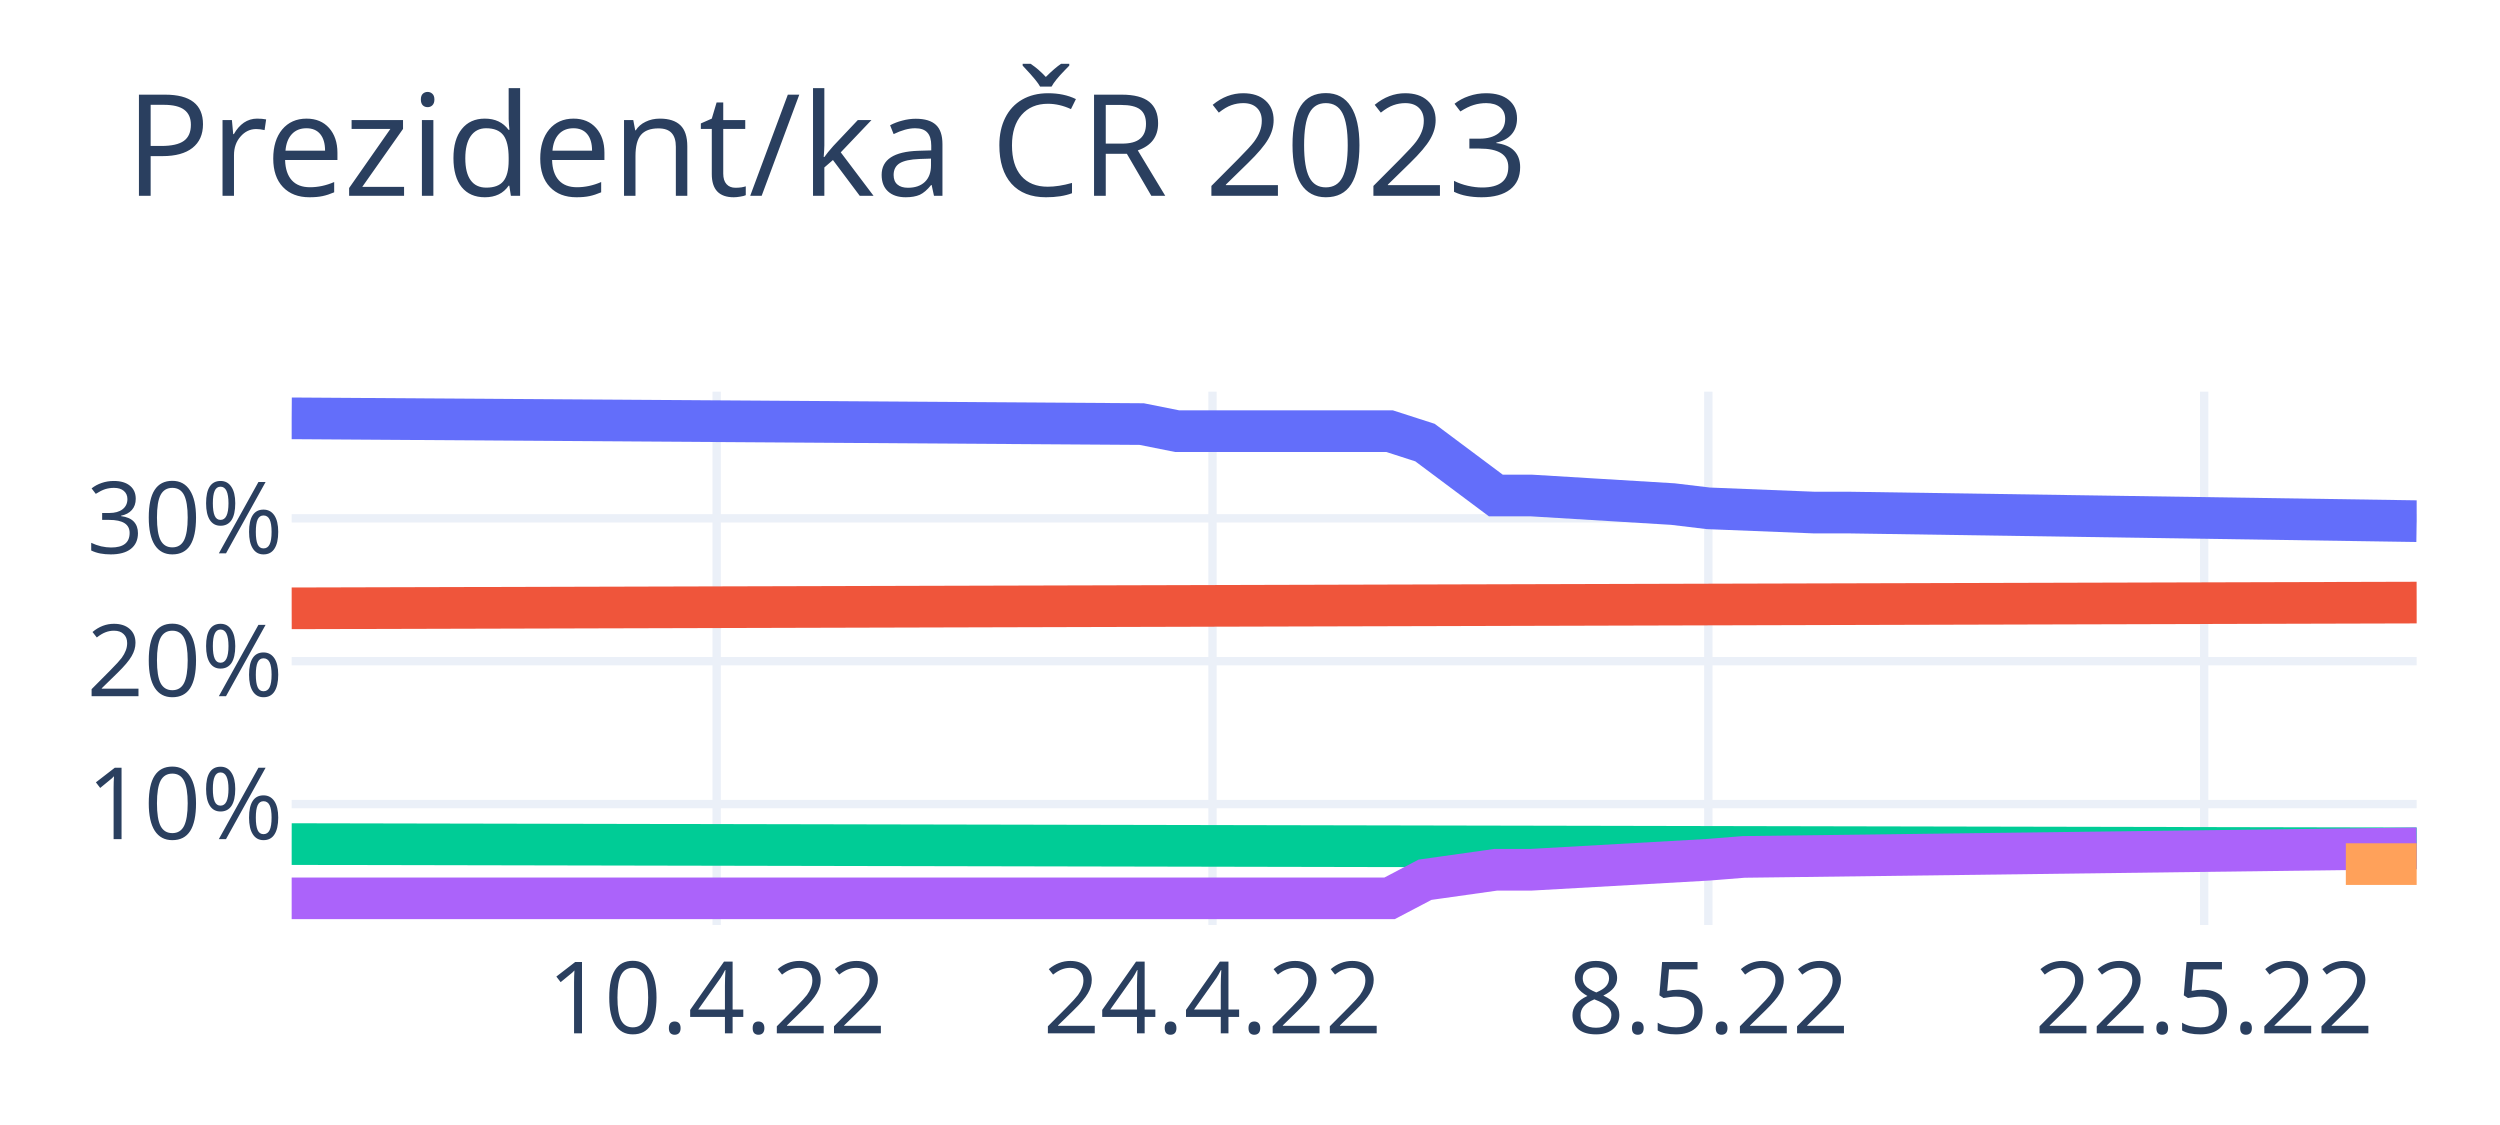
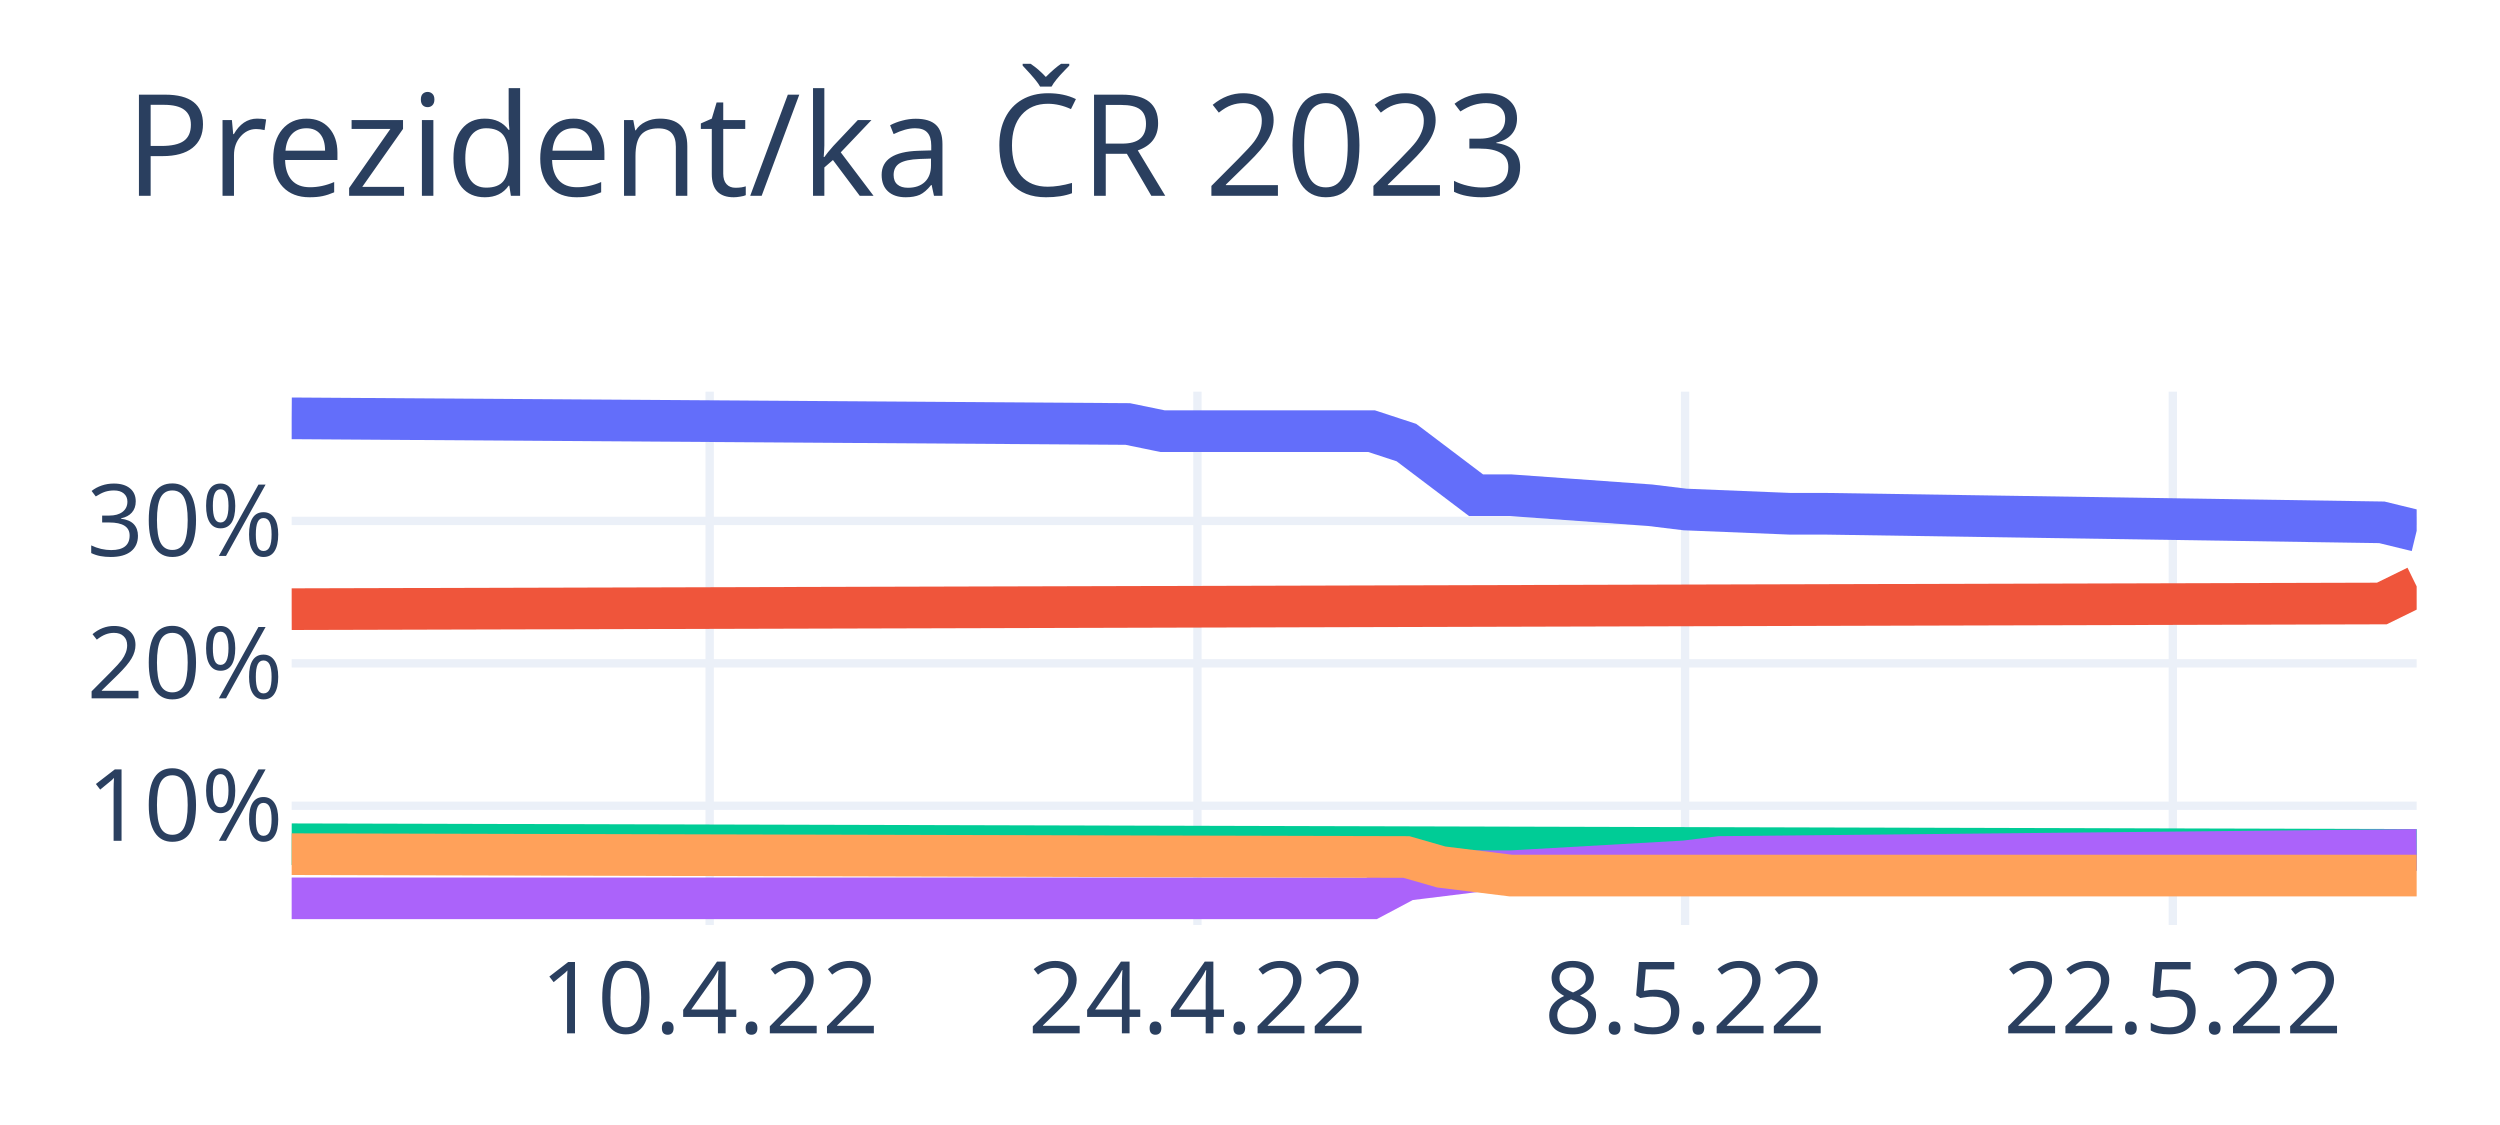
<svg xmlns="http://www.w3.org/2000/svg" class="main-svg" width="300" height="135" style="" viewBox="0 0 300 135">
  <rect x="0" y="0" width="300" height="135" style="fill: rgb(255, 255, 255); fill-opacity: 1;" />
-   <defs id="defs-0267e3">
+   <defs id="defs-12a4d1">
    <g class="clips">
-       <clipPath id="clip0267e3xyplot" class="plotclip">
+       <clipPath id="clip12a4d1xyplot" class="plotclip">
        <rect width="255" height="64" />
      </clipPath>
-       <clipPath class="axesclip" id="clip0267e3x">
+       <clipPath class="axesclip" id="clip12a4d1x">
        <rect x="35" y="0" width="255" height="135" />
      </clipPath>
-       <clipPath class="axesclip" id="clip0267e3y">
+       <clipPath class="axesclip" id="clip12a4d1y">
        <rect x="0" y="47" width="300" height="64" />
      </clipPath>
-       <clipPath class="axesclip" id="clip0267e3xy">
+       <clipPath class="axesclip" id="clip12a4d1xy">
        <rect x="35" y="47" width="255" height="64" />
      </clipPath>
    </g>
    <g class="gradients" />
    <g class="patterns" />
  </defs>
  <g class="bglayer" />
  <g class="layer-below">
    <g class="imagelayer" />
    <g class="shapelayer" />
  </g>
  <g class="cartesianlayer">
    <g class="subplot xy">
      <g class="layer-subplot">
        <g class="shapelayer" />
        <g class="imagelayer" />
      </g>
      <g class="minor-gridlayer">
        <g class="x" />
        <g class="y" />
      </g>
      <g class="gridlayer">
        <g class="x">
-           <path class="xgrid crisp" transform="translate(86,0)" d="M0,47v64" style="stroke: rgb(235, 240, 248); stroke-opacity: 1; stroke-width: 1px;" />
-           <path class="xgrid crisp" transform="translate(145.5,0)" d="M0,47v64" style="stroke: rgb(235, 240, 248); stroke-opacity: 1; stroke-width: 1px;" />
-           <path class="xgrid crisp" transform="translate(205,0)" d="M0,47v64" style="stroke: rgb(235, 240, 248); stroke-opacity: 1; stroke-width: 1px;" />
-           <path class="xgrid crisp" transform="translate(264.5,0)" d="M0,47v64" style="stroke: rgb(235, 240, 248); stroke-opacity: 1; stroke-width: 1px;" />
+           <path class="xgrid crisp" transform="translate(85.16,0)" d="M0,47v64" style="stroke: rgb(235, 240, 248); stroke-opacity: 1; stroke-width: 1px;" />
+           <path class="xgrid crisp" transform="translate(143.69,0)" d="M0,47v64" style="stroke: rgb(235, 240, 248); stroke-opacity: 1; stroke-width: 1px;" />
+           <path class="xgrid crisp" transform="translate(202.21,0)" d="M0,47v64" style="stroke: rgb(235, 240, 248); stroke-opacity: 1; stroke-width: 1px;" />
+           <path class="xgrid crisp" transform="translate(260.74,0)" d="M0,47v64" style="stroke: rgb(235, 240, 248); stroke-opacity: 1; stroke-width: 1px;" />
        </g>
        <g class="y">
-           <path class="ygrid crisp" transform="translate(0,96.49)" d="M35,0h255" style="stroke: rgb(235, 240, 248); stroke-opacity: 1; stroke-width: 1px;" />
-           <path class="ygrid crisp" transform="translate(0,79.34)" d="M35,0h255" style="stroke: rgb(235, 240, 248); stroke-opacity: 1; stroke-width: 1px;" />
-           <path class="ygrid crisp" transform="translate(0,62.2)" d="M35,0h255" style="stroke: rgb(235, 240, 248); stroke-opacity: 1; stroke-width: 1px;" />
+           <path class="ygrid crisp" transform="translate(0,96.69)" d="M35,0h255" style="stroke: rgb(235, 240, 248); stroke-opacity: 1; stroke-width: 1px;" />
+           <path class="ygrid crisp" transform="translate(0,79.6)" d="M35,0h255" style="stroke: rgb(235, 240, 248); stroke-opacity: 1; stroke-width: 1px;" />
+           <path class="ygrid crisp" transform="translate(0,62.51)" d="M35,0h255" style="stroke: rgb(235, 240, 248); stroke-opacity: 1; stroke-width: 1px;" />
        </g>
      </g>
      <g class="zerolinelayer" />
      <path class="xlines-below" />
      <path class="ylines-below" />
      <g class="overlines-below" />
      <g class="xaxislayer-below" />
      <g class="yaxislayer-below" />
      <g class="overaxes-below" />
-       <g class="plot" transform="translate(35,47)" clip-path="url(#clip0267e3xyplot)">
+       <g class="plot" transform="translate(35,47)" clip-path="url(#clip12a4d1xyplot)">
        <g class="scatterlayer mlayer">
-           <g class="trace scatter trace6c42bb" style="stroke-miterlimit: 2; opacity: 1;">
+           <g class="trace scatter trace09c6d1" style="stroke-miterlimit: 2; opacity: 1;">
            <g class="fills" />
            <g class="errorbars" />
            <g class="lines">
-               <path class="js-line" d="M0,3.2L102,3.89L106.25,4.74L131.75,4.74L136,6.11L144.5,12.46L148.75,12.46L165.75,13.49L170,14L182.75,14.51L187,14.51L255,15.54" style="vector-effect: non-scaling-stroke; fill: none; stroke: rgb(99, 110, 250); stroke-opacity: 1; stroke-width: 5px; opacity: 1;" />
+               <path class="js-line" d="M0,3.2L100.33,3.88L104.51,4.74L129.59,4.74L133.77,6.11L142.13,12.43L146.31,12.43L163.03,13.63L167.21,14.14L179.75,14.65L183.93,14.65L250.82,15.68L255,16.7" style="vector-effect: non-scaling-stroke; fill: none; stroke: rgb(99, 110, 250); stroke-opacity: 1; stroke-width: 5px; opacity: 1;" />
            </g>
            <g class="points" />
            <g class="text" />
          </g>
-           <g class="trace scatter tracecbd7a6" style="stroke-miterlimit: 2; opacity: 1;">
+           <g class="trace scatter traceab5090" style="stroke-miterlimit: 2; opacity: 1;">
            <g class="fills" />
            <g class="errorbars" />
            <g class="lines">
-               <path class="js-line" d="M0,26L255,25.31" style="vector-effect: non-scaling-stroke; fill: none; stroke: rgb(239, 85, 59); stroke-opacity: 1; stroke-width: 5px; opacity: 1;" />
+               <path class="js-line" d="M0,26.1L250.82,25.42L255,23.37" style="vector-effect: non-scaling-stroke; fill: none; stroke: rgb(239, 85, 59); stroke-opacity: 1; stroke-width: 5px; opacity: 1;" />
            </g>
            <g class="points" />
            <g class="text" />
          </g>
-           <g class="trace scatter trace8f80c3" style="stroke-miterlimit: 2; opacity: 1;">
+           <g class="trace scatter trace48dc77" style="stroke-miterlimit: 2; opacity: 1;">
            <g class="fills" />
            <g class="errorbars" />
            <g class="lines">
-               <path class="js-line" d="M0,54.29L255,54.8" style="vector-effect: non-scaling-stroke; fill: none; stroke: rgb(0, 204, 150); stroke-opacity: 1; stroke-width: 5px; opacity: 1;" />
+               <path class="js-line" d="M0,54.31L255,54.99" style="vector-effect: non-scaling-stroke; fill: none; stroke: rgb(0, 204, 150); stroke-opacity: 1; stroke-width: 5px; opacity: 1;" />
            </g>
            <g class="points" />
            <g class="text" />
          </g>
-           <g class="trace scatter trace49b2dc" style="stroke-miterlimit: 2; opacity: 1;">
+           <g class="trace scatter tracec87773" style="stroke-miterlimit: 2; opacity: 1;">
            <g class="fills" />
            <g class="errorbars" />
            <g class="lines">
-               <path class="js-line" d="M0,60.8L131.75,60.8L136,58.57L144.5,57.37L148.75,57.37L170,56.17L174.25,55.83L255,54.8" style="vector-effect: non-scaling-stroke; fill: none; stroke: rgb(171, 99, 250); stroke-opacity: 1; stroke-width: 5px; opacity: 1;" />
+               <path class="js-line" d="M0,60.8L129.59,60.8L133.77,58.58L142.13,57.55L146.31,57.55L167.21,56.36L171.39,55.84L255,54.99" style="vector-effect: non-scaling-stroke; fill: none; stroke: rgb(171, 99, 250); stroke-opacity: 1; stroke-width: 5px; opacity: 1;" />
            </g>
            <g class="points" />
            <g class="text" />
          </g>
-           <g class="trace scatter traceb711c3" style="stroke-miterlimit: 2; opacity: 1;">
+           <g class="trace scatter tracec1a24b" style="stroke-miterlimit: 2; opacity: 1;">
            <g class="fills" />
            <g class="errorbars" />
            <g class="lines">
-               <path class="js-line" d="M246.5,56.69L255,56.69" style="vector-effect: non-scaling-stroke; fill: none; stroke: rgb(255, 161, 90); stroke-opacity: 1; stroke-width: 5px; opacity: 1;" />
+               <path class="js-line" d="M0,55.5L133.77,55.84L137.95,57.04L146.31,58.07L150.49,58.07L255,58.07" style="vector-effect: non-scaling-stroke; fill: none; stroke: rgb(255, 161, 90); stroke-opacity: 1; stroke-width: 5px; opacity: 1;" />
            </g>
            <g class="points" />
            <g class="text" />
          </g>
        </g>
      </g>
      <g class="overplot" />
      <path class="xlines-above crisp" d="M0,0" style="fill: none;" />
      <path class="ylines-above crisp" d="M0,0" style="fill: none;" />
      <g class="overlines-above" />
      <g class="xaxislayer-above">
        <g class="xtick">
-           <text text-anchor="middle" x="0" y="124" transform="translate(86,0)" style="font-family: 'Open Sans', verdana, arial, sans-serif; font-size: 12px; fill: rgb(42, 63, 95); fill-opacity: 1; white-space: pre; opacity: 1;">10.4.22</text>
+           <text text-anchor="middle" x="0" y="124" transform="translate(85.16,0)" style="font-family: 'Open Sans', verdana, arial, sans-serif; font-size: 12px; fill: rgb(42, 63, 95); fill-opacity: 1; white-space: pre; opacity: 1;">10.4.22</text>
        </g>
        <g class="xtick">
-           <text text-anchor="middle" x="0" y="124" style="font-family: 'Open Sans', verdana, arial, sans-serif; font-size: 12px; fill: rgb(42, 63, 95); fill-opacity: 1; white-space: pre; opacity: 1;" transform="translate(145.5,0)">24.4.22</text>
+           <text text-anchor="middle" x="0" y="124" style="font-family: 'Open Sans', verdana, arial, sans-serif; font-size: 12px; fill: rgb(42, 63, 95); fill-opacity: 1; white-space: pre; opacity: 1;" transform="translate(143.69,0)">24.4.22</text>
        </g>
        <g class="xtick">
-           <text text-anchor="middle" x="0" y="124" style="font-family: 'Open Sans', verdana, arial, sans-serif; font-size: 12px; fill: rgb(42, 63, 95); fill-opacity: 1; white-space: pre; opacity: 1;" transform="translate(205,0)">8.5.22</text>
+           <text text-anchor="middle" x="0" y="124" style="font-family: 'Open Sans', verdana, arial, sans-serif; font-size: 12px; fill: rgb(42, 63, 95); fill-opacity: 1; white-space: pre; opacity: 1;" transform="translate(202.21,0)">8.5.22</text>
        </g>
        <g class="xtick">
-           <text text-anchor="middle" x="0" y="124" style="font-family: 'Open Sans', verdana, arial, sans-serif; font-size: 12px; fill: rgb(42, 63, 95); fill-opacity: 1; white-space: pre; opacity: 1;" transform="translate(264.5,0)">22.5.22</text>
+           <text text-anchor="middle" x="0" y="124" style="font-family: 'Open Sans', verdana, arial, sans-serif; font-size: 12px; fill: rgb(42, 63, 95); fill-opacity: 1; white-space: pre; opacity: 1;" transform="translate(260.74,0)">22.5.22</text>
        </g>
      </g>
      <g class="yaxislayer-above">
        <g class="ytick">
-           <text text-anchor="end" x="34" y="4.2" transform="translate(0,96.49)" style="font-family: 'Open Sans', verdana, arial, sans-serif; font-size: 12px; fill: rgb(42, 63, 95); fill-opacity: 1; white-space: pre; opacity: 1;">10%</text>
+           <text text-anchor="end" x="34" y="4.2" transform="translate(0,96.69)" style="font-family: 'Open Sans', verdana, arial, sans-serif; font-size: 12px; fill: rgb(42, 63, 95); fill-opacity: 1; white-space: pre; opacity: 1;">10%</text>
        </g>
        <g class="ytick">
-           <text text-anchor="end" x="34" y="4.2" style="font-family: 'Open Sans', verdana, arial, sans-serif; font-size: 12px; fill: rgb(42, 63, 95); fill-opacity: 1; white-space: pre; opacity: 1;" transform="translate(0,79.34)">20%</text>
+           <text text-anchor="end" x="34" y="4.2" style="font-family: 'Open Sans', verdana, arial, sans-serif; font-size: 12px; fill: rgb(42, 63, 95); fill-opacity: 1; white-space: pre; opacity: 1;" transform="translate(0,79.6)">20%</text>
        </g>
        <g class="ytick">
-           <text text-anchor="end" x="34" y="4.2" style="font-family: 'Open Sans', verdana, arial, sans-serif; font-size: 12px; fill: rgb(42, 63, 95); fill-opacity: 1; white-space: pre; opacity: 1;" transform="translate(0,62.2)">30%</text>
+           <text text-anchor="end" x="34" y="4.2" style="font-family: 'Open Sans', verdana, arial, sans-serif; font-size: 12px; fill: rgb(42, 63, 95); fill-opacity: 1; white-space: pre; opacity: 1;" transform="translate(0,62.51)">30%</text>
        </g>
      </g>
      <g class="overaxes-above" />
    </g>
  </g>
  <g class="polarlayer" />
  <g class="smithlayer" />
  <g class="ternarylayer" />
  <g class="geolayer" />
  <g class="funnelarealayer" />
  <g class="pielayer" />
  <g class="iciclelayer" />
  <g class="treemaplayer" />
  <g class="sunburstlayer" />
  <g class="glimages" />
-   <defs id="topdefs-0267e3">
+   <defs id="topdefs-12a4d1">
    <g class="clips" />
  </defs>
  <g class="layer-above">
    <g class="imagelayer" />
    <g class="shapelayer" />
  </g>
  <g class="infolayer">
    <g class="g-gtitle">
      <text class="gtitle" x="15" y="23.5" text-anchor="start" dy="0em" style="font-family: 'Open Sans', verdana, arial, sans-serif; font-size: 17px; fill: rgb(42, 63, 95); opacity: 1; font-weight: normal; white-space: pre;">Prezident/ka ČR 2023</text>
    </g>
    <g class="g-xtitle" />
    <g class="g-ytitle" />
  </g>
</svg>
